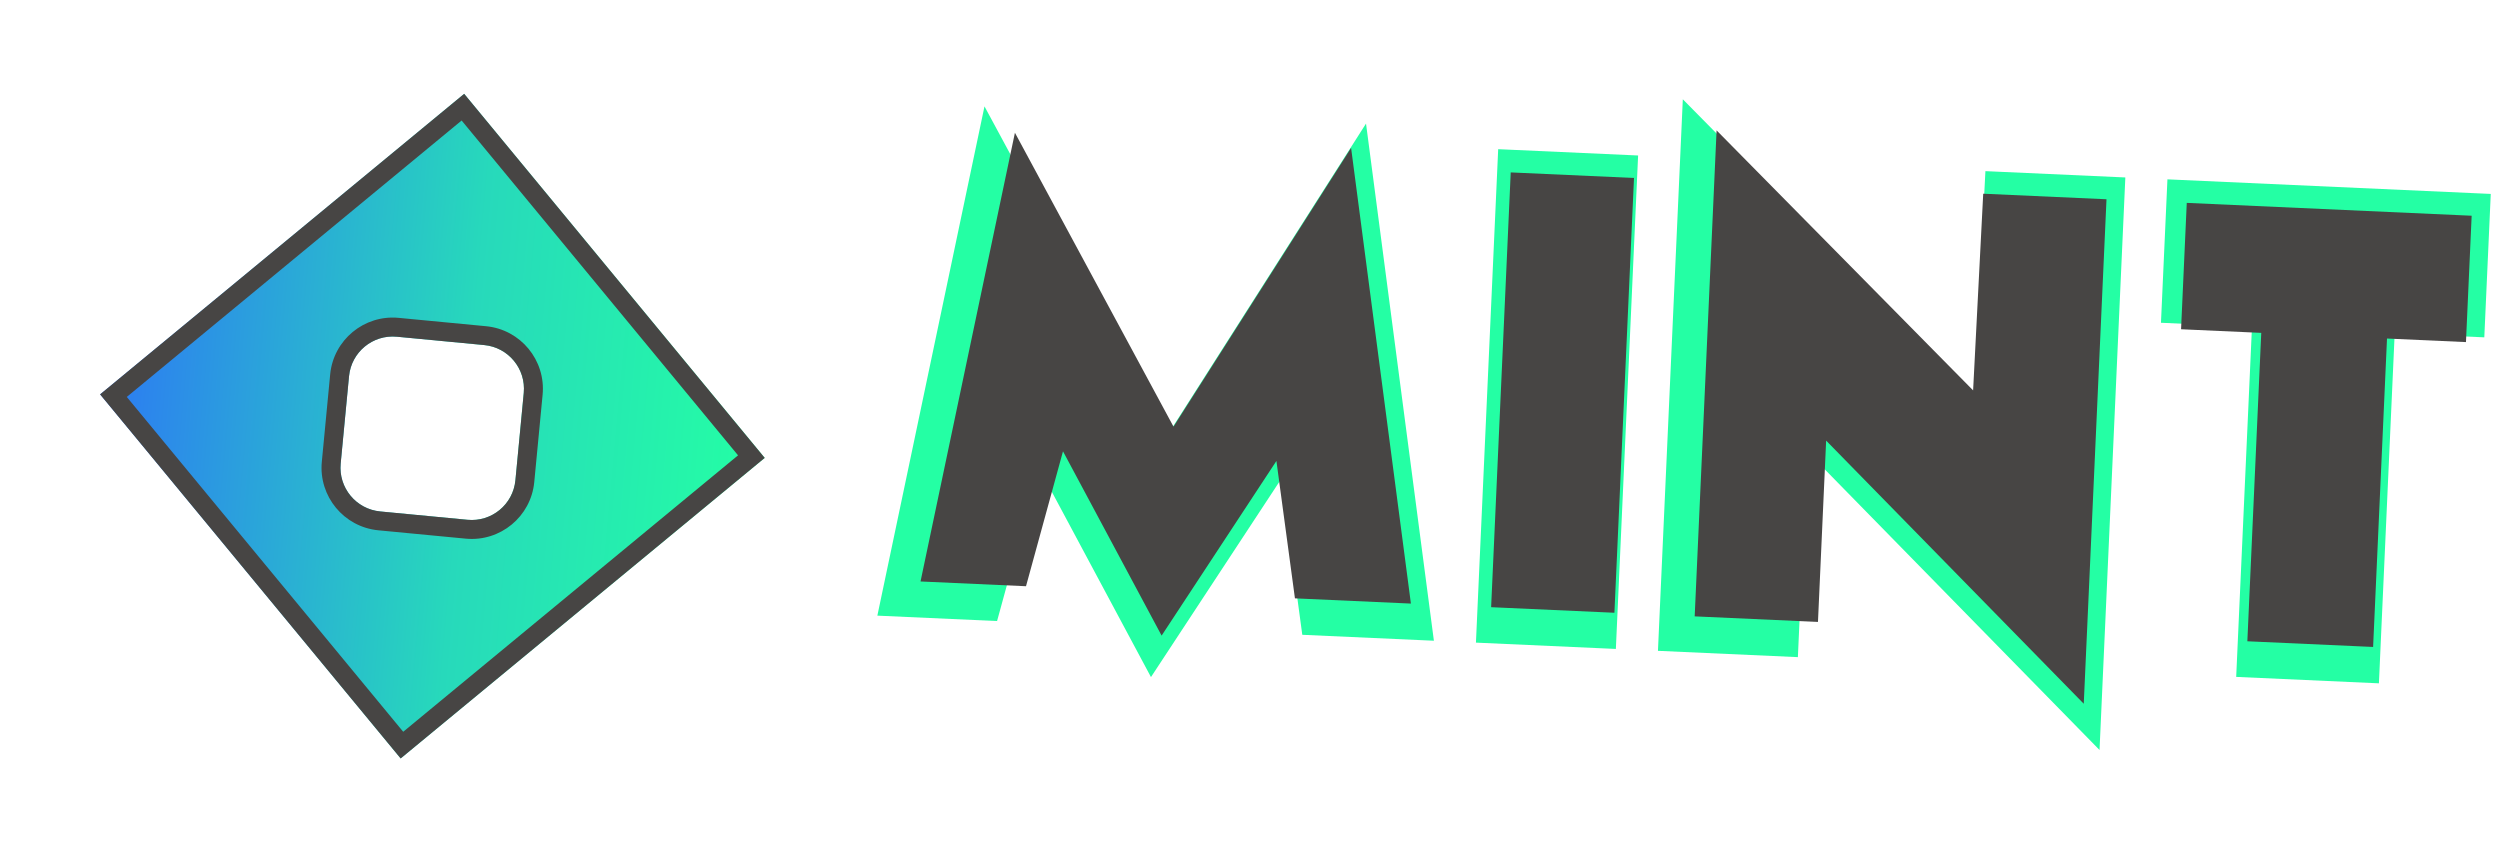
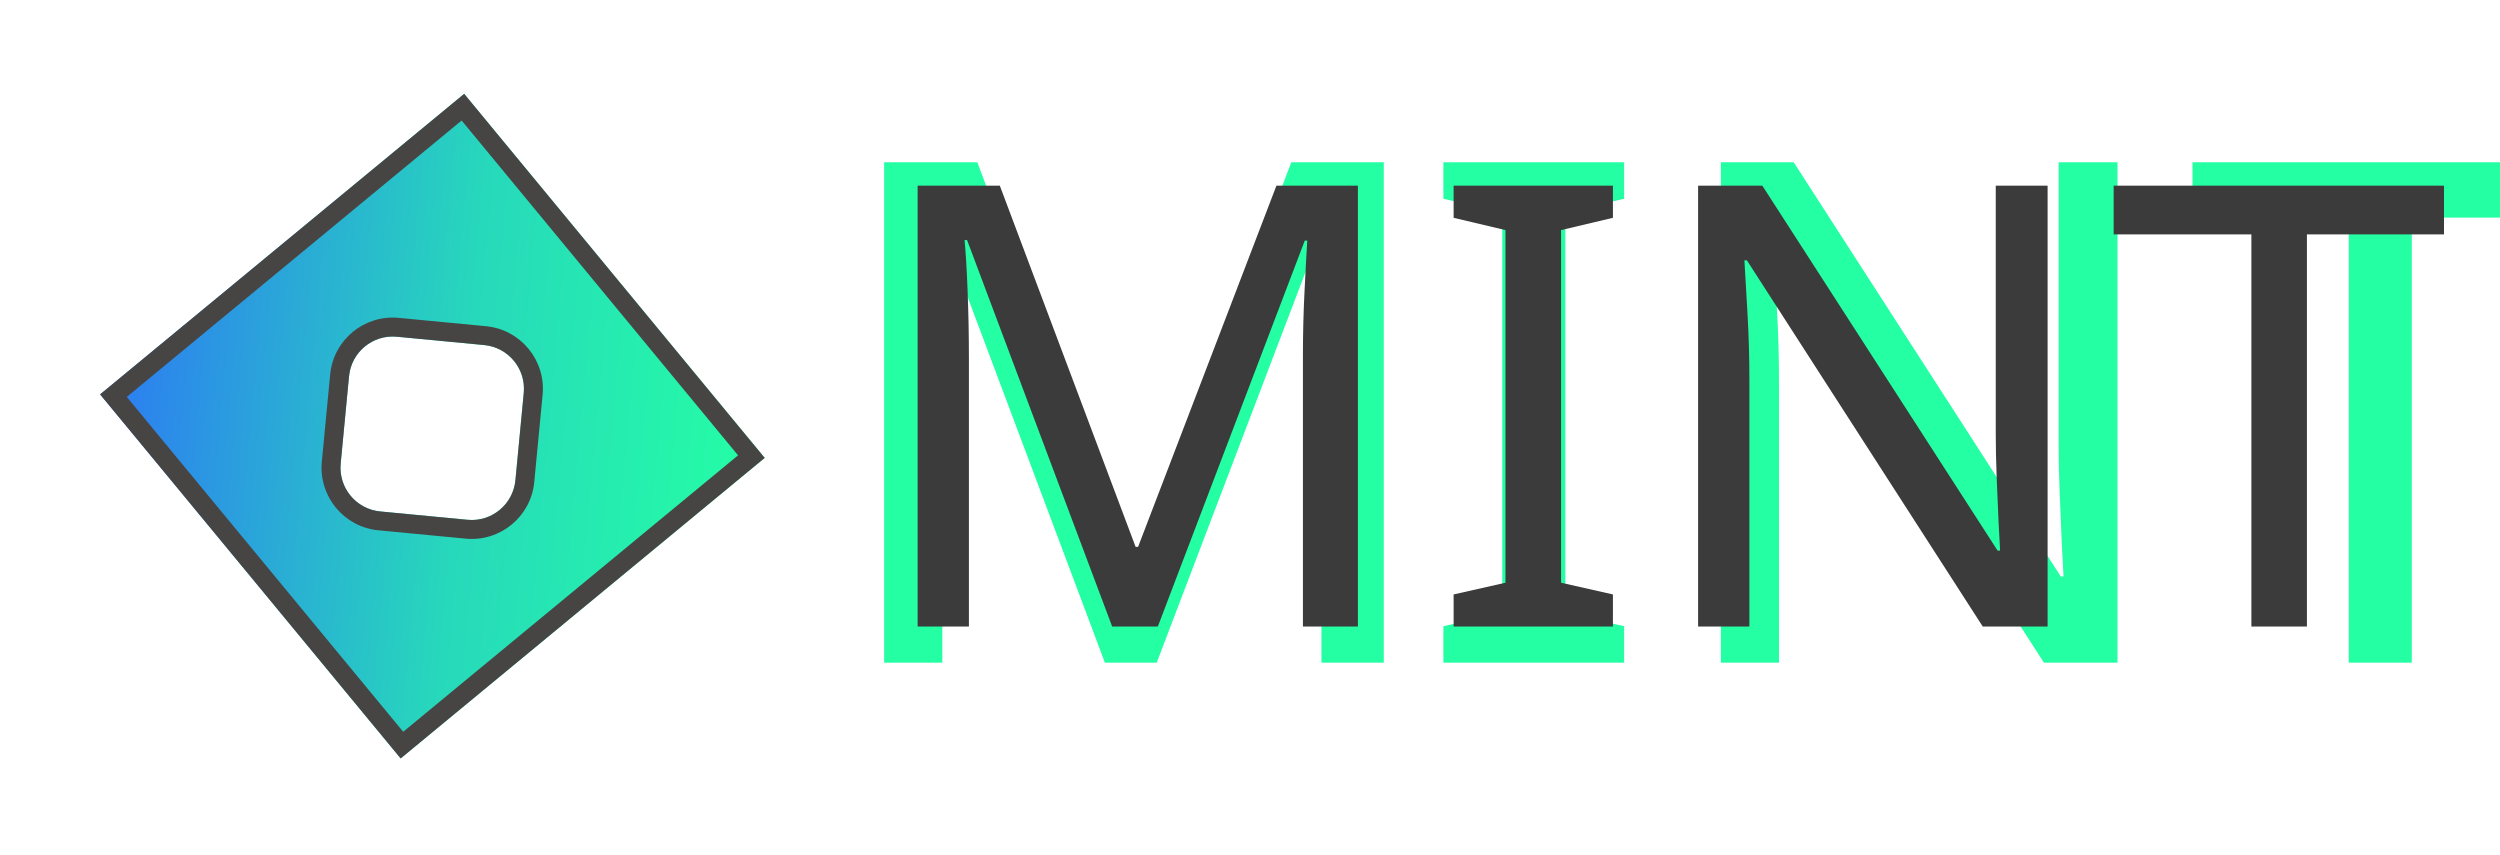
<svg xmlns="http://www.w3.org/2000/svg" width="100%" height="100%" viewBox="0 0 550 188" version="1.1" xml:space="preserve" style="fill-rule:evenodd;clip-rule:evenodd;stroke-linejoin:round;stroke-miterlimit:2;">
  <rect id="Fifth-Draft-Transparent-Long" x="-0" y="0" width="550" height="187.5" style="fill:none;" />
-   <g id="Logo">
-     <g>
-       <path d="M256.182,96.783l-39.594,-73.379l-23.569,112.038l26.336,1.187l9.234,-33.684l24.624,46.013l28.664,-43.611l4.626,34.309l28.954,1.305l-14.933,-113.773l-44.342,69.595Z" style="fill:#24ffa4;fill-rule:nonzero;" />
-       <path d="M360.384,34.207l-30.783,-1.387l-4.894,108.558l30.783,1.387l4.894,-108.558Z" style="fill:#24ffa4;fill-rule:nonzero;" />
-       <path d="M467.575,39.039l-30.783,-1.388l-2.522,49.108l-64.05,-64.917l-5.47,121.341l30.783,1.387l2.04,-45.27l64.324,65.7l5.678,-125.961Z" style="fill:#24ffa4;fill-rule:nonzero;" />
-       <path d="M547.968,42.663l-71.133,-3.207l-1.423,31.553l20.022,0.903l-3.471,77.005l31.398,1.415l3.472,-77.005l19.713,0.889l1.422,-31.553Z" style="fill:#24ffa4;fill-rule:nonzero;" />
-       <path d="M258.171,93.861l-34.887,-64.655l-20.767,98.718l23.204,1.046l8.137,-29.679l21.697,40.542l25.256,-38.426l4.076,30.23l25.512,1.15l-13.158,-100.247l-39.07,61.321Z" style="fill:#474544;fill-rule:nonzero;" />
-       <path d="M359.483,39.153l-27.123,-1.223l-4.312,95.652l27.123,1.223l4.312,-95.652Z" style="fill:#474544;fill-rule:nonzero;" />
-       <path d="M463.43,43.838l-27.123,-1.222l-2.223,43.269l-56.435,-57.199l-4.819,106.915l27.123,1.223l1.798,-39.889l56.676,57.89l5.003,-110.987Z" style="fill:#474544;fill-rule:nonzero;" />
-       <path d="M543.765,47.46l-62.677,-2.826l-1.253,27.802l17.641,0.795l-3.059,67.851l27.666,1.247l3.059,-67.851l17.37,0.783l1.253,-27.801Z" style="fill:#474544;fill-rule:nonzero;" />
-     </g>
-   </g>
  <g>
    <path d="M22.027,86.764l80.09,-66.118l66.119,80.09l-80.09,66.118l-66.119,-80.09Zm52.921,15.226c-0.507,5.304 3.388,10.022 8.692,10.529l19.221,1.836c5.304,0.507 10.021,-3.388 10.528,-8.692l1.837,-19.221c0.507,-5.304 -3.388,-10.022 -8.692,-10.528l-19.221,-1.837c-5.304,-0.507 -10.022,3.388 -10.529,8.692l-1.836,19.221Z" style="fill:url(#_Linear1);" />
    <path d="M22.027,86.764l80.09,-66.118l66.119,80.09l-80.09,66.118l-66.119,-80.09Zm5.866,0.561l73.664,-60.814c-0,0 60.813,73.664 60.813,73.664c0,0 -73.664,60.814 -73.664,60.814l-60.813,-73.664Zm42.907,14.269c-0.726,7.593 4.85,14.347 12.443,15.072c0,0 19.221,1.837 19.221,1.837c7.594,0.726 14.347,-4.85 15.073,-12.443c0,-0 1.837,-19.221 1.837,-19.221c0.725,-7.594 -4.85,-14.348 -12.444,-15.073c0,-0 -19.22,-1.837 -19.22,-1.837c-7.594,-0.726 -14.348,4.85 -15.073,12.444l-1.837,19.221Zm4.148,0.396c-0.507,5.304 3.388,10.022 8.692,10.529l19.221,1.836c5.304,0.507 10.021,-3.388 10.528,-8.692l1.837,-19.221c0.507,-5.304 -3.388,-10.022 -8.692,-10.528l-19.221,-1.837c-5.304,-0.507 -10.022,3.388 -10.529,8.692l-1.836,19.221Z" style="fill:#474544;" />
+   </g>
+   <g id="Logo">
+     <g>
+       <text x="179.559px" y="145.781px" style="font-family:'Geomancy-ExtraBold', 'Geomancy';font-size:154.167px;fill:#24ffa4;">M<tspan x="311.371px 351.455px 458.755px " y="145.781px 145.781px 145.781px ">INT</tspan>
+       </text>
+       <text x="188.708px" y="137.842px" style="font-family:'Geomancy-ExtraBold', 'Geomancy';font-size:135.839px;fill:#3b3b3b;">M<tspan x="314.359px 359.186px 463.238px " y="137.842px 137.842px 137.842px ">INT</tspan>
+       </text>
+     </g>
  </g>
  <defs>
    <linearGradient id="_Linear1" x1="0" y1="0" x2="1" y2="0" gradientUnits="userSpaceOnUse" gradientTransform="matrix(-146.209,-13.9717,13.9717,-146.209,168.236,100.736)">
      <stop offset="0" style="stop-color:#24ffa4;stop-opacity:1" />
      <stop offset="0.45" style="stop-color:#27d9bb;stop-opacity:1" />
      <stop offset="1" style="stop-color:#2d7af3;stop-opacity:1" />
    </linearGradient>
  </defs>
</svg>
